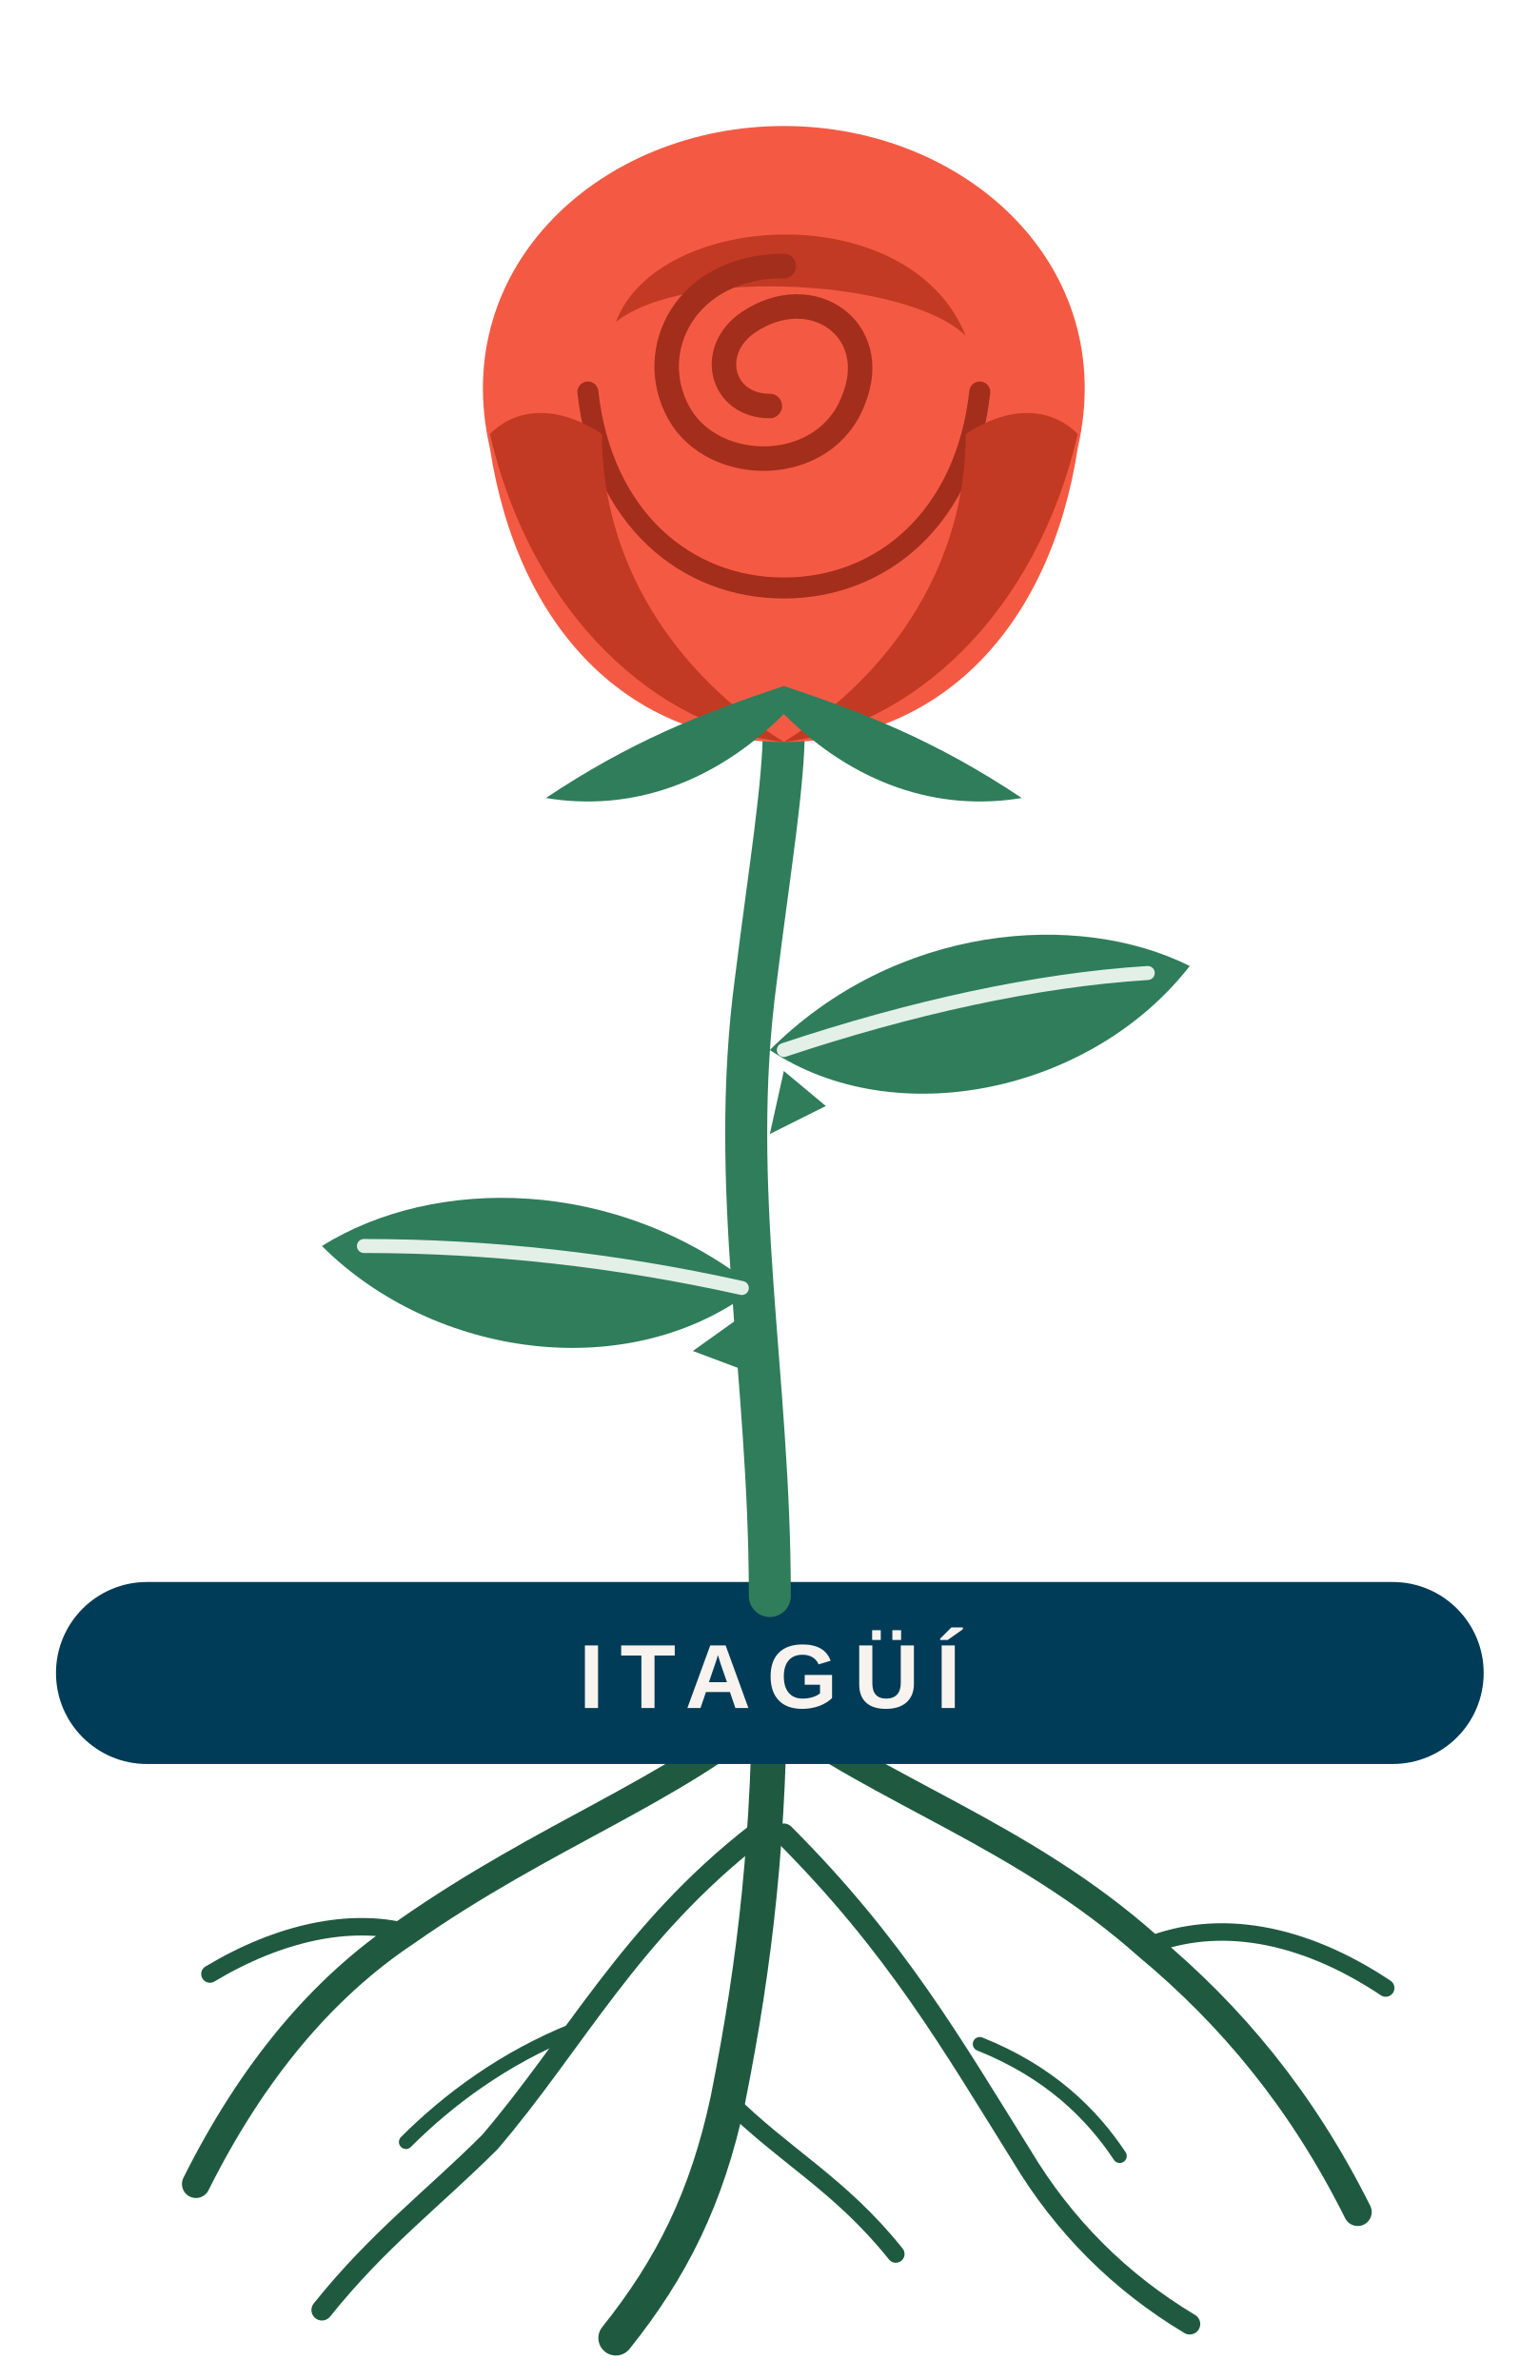
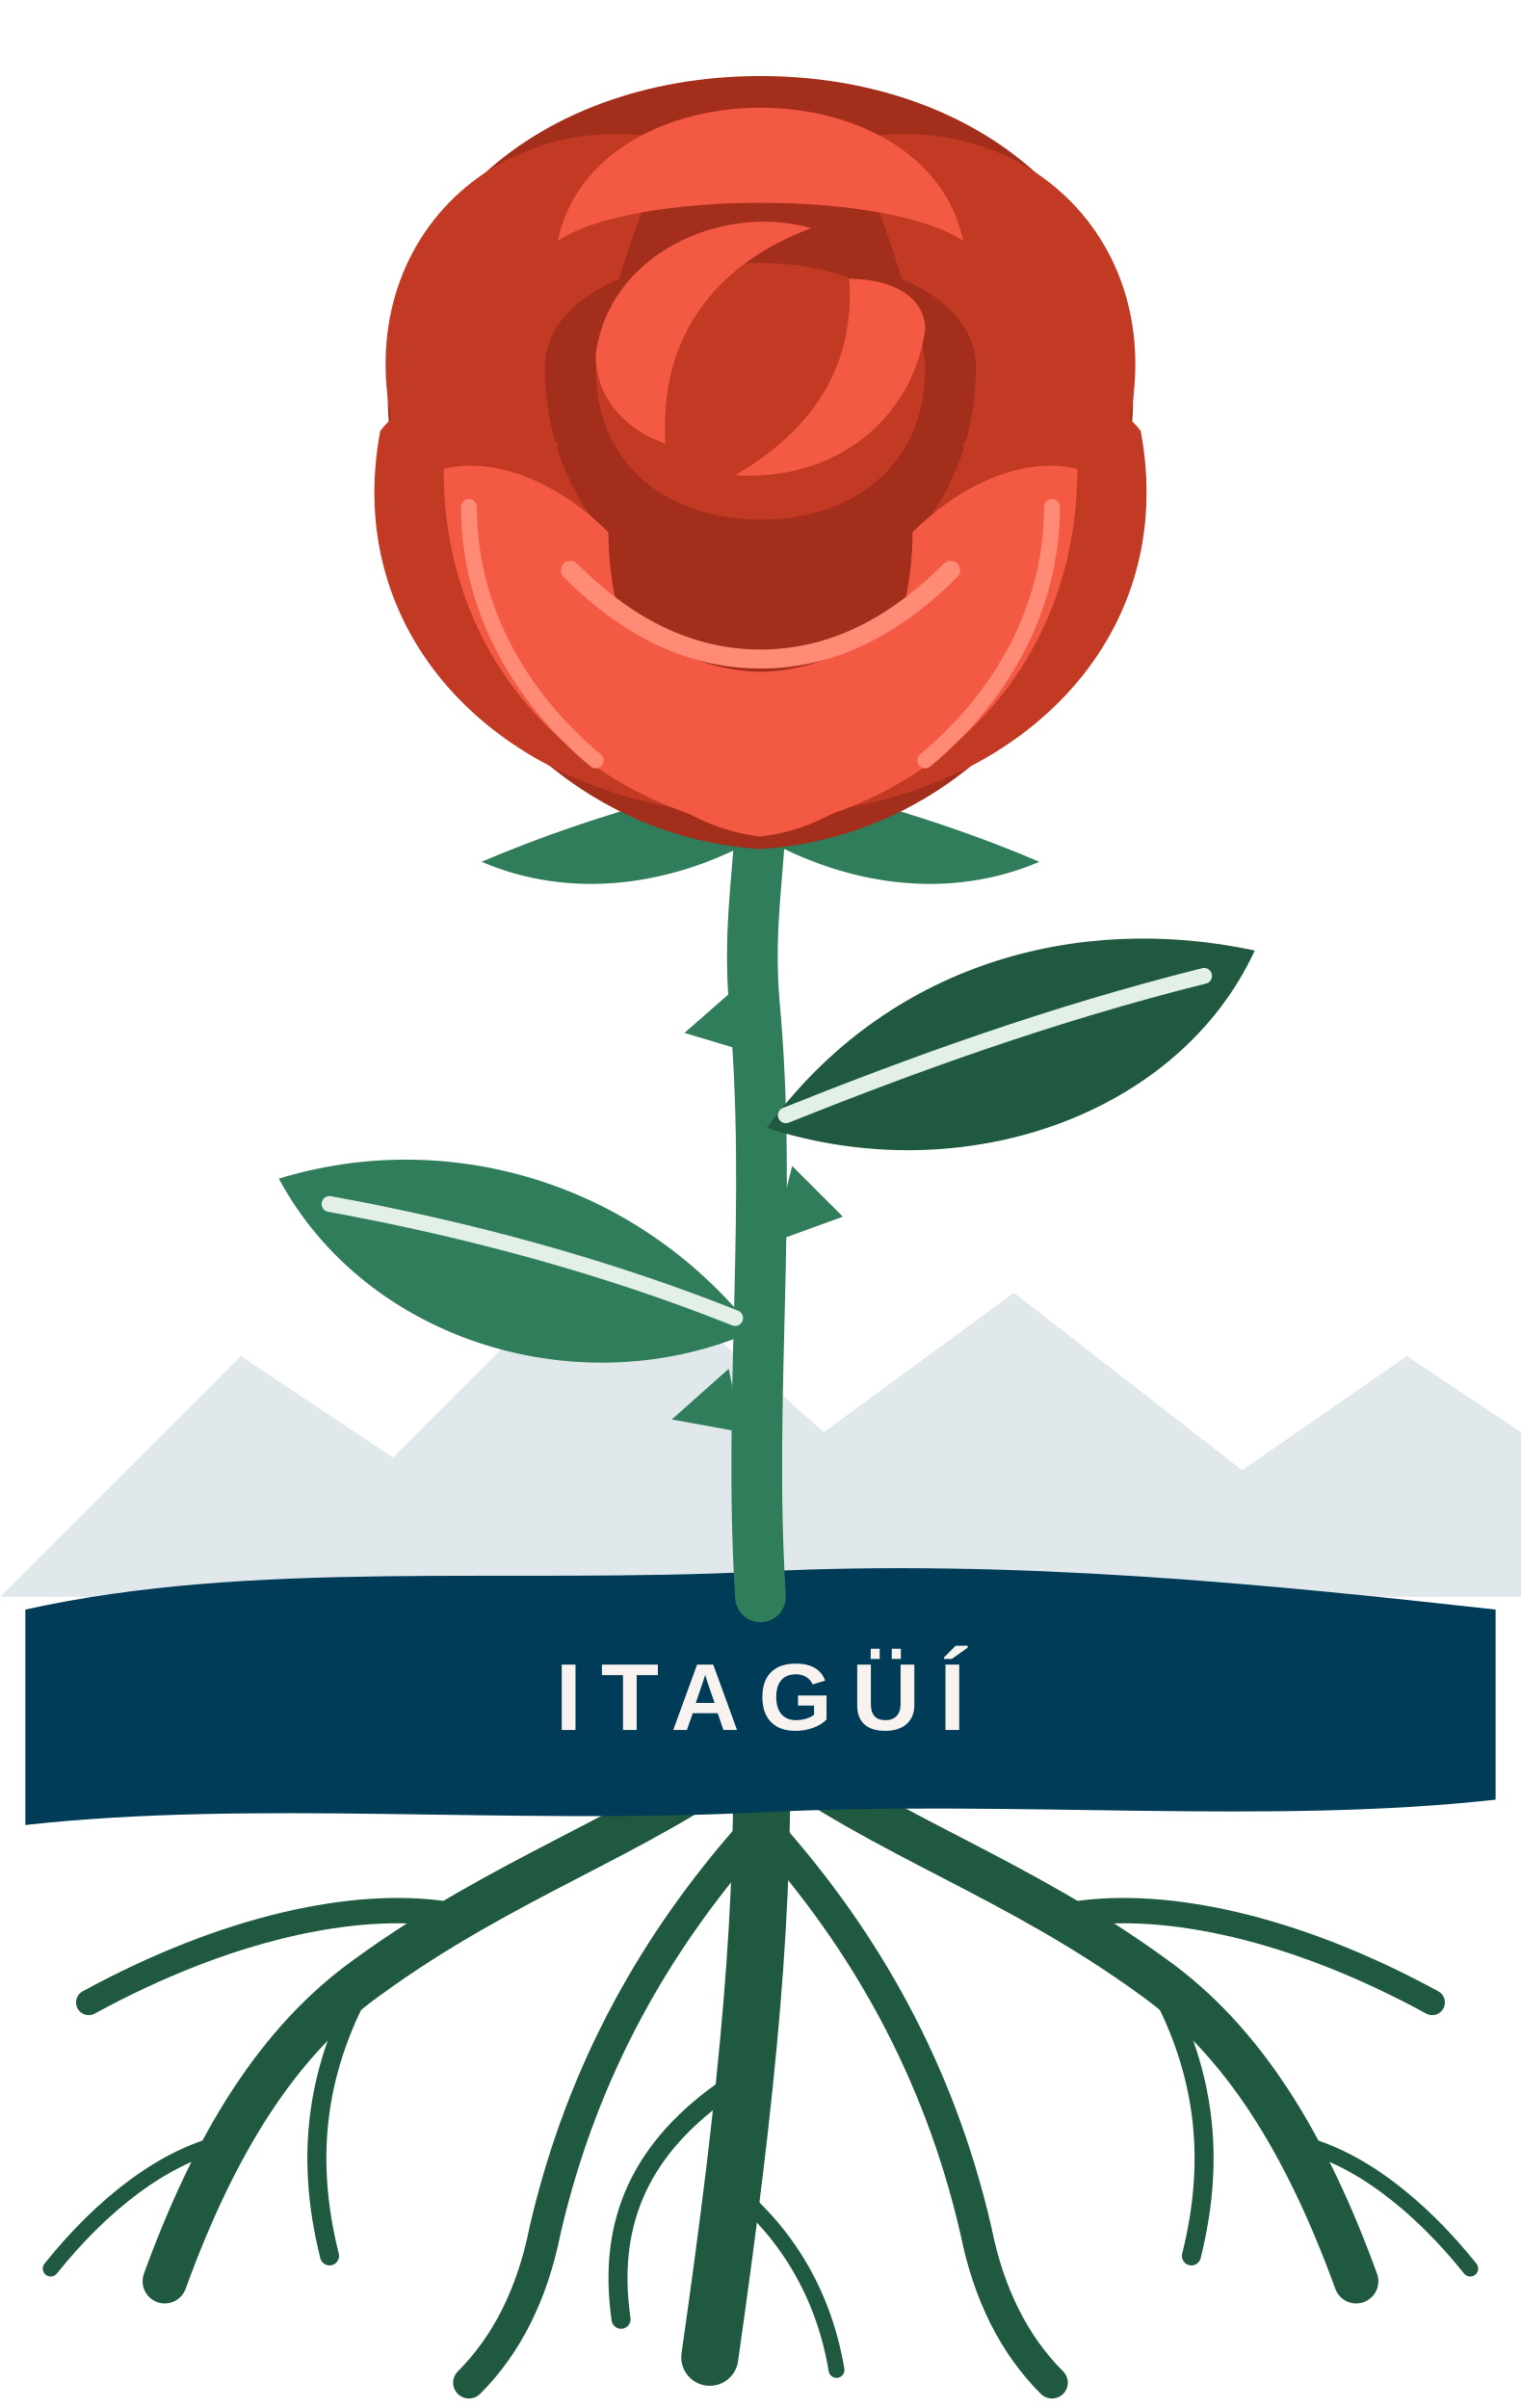
- <svg xmlns="http://www.w3.org/2000/svg" viewBox="0 0 220 340" role="img" aria-label="Rosa con sus raíces afincadas en la tierra de Itagüí">
-   <g stroke="#1f5a40" fill="none" stroke-linecap="round" stroke-linejoin="round">
-     <path d="M110 238 C110 262 108 280 104 300 C101 314 96 324 88 334" stroke-width="5" />
-     <path d="M110 244 C96 256 78 262 58 276 C46 284 36 296 28 312" stroke-width="4" />
-     <path d="M110 244 C126 256 146 262 164 278 C176 288 186 300 194 316" stroke-width="4" />
-     <path d="M108 262 C90 276 82 292 70 306 C62 314 54 320 46 330" stroke-width="3" />
-     <path d="M112 262 C128 278 136 292 146 308 C152 318 160 326 170 332" stroke-width="3" />
-     <path d="M58 276 C50 274 40 276 30 282" stroke-width="2.5" />
-     <path d="M164 278 C174 274 186 276 198 284" stroke-width="2.5" />
-     <path d="M104 300 C112 308 120 312 128 322" stroke-width="2.5" />
-     <path d="M82 290 C72 294 64 300 58 306" stroke-width="2" />
-     <path d="M140 292 C150 296 156 302 160 308" stroke-width="2" />
+ <svg xmlns="http://www.w3.org/2000/svg" viewBox="0 0 240 380" role="img" aria-label="Rosa plantada con sus raíces en la tierra de Itagüí">
+   <style>
+ .p{fill:#f45a43}.pi{fill:#c23a24}.po{fill:#a32e1b}.pc{fill:#ff8a75}.e{stroke:#a32e1b;fill:none;stroke-linecap:round}
+ .t{stroke:#2f7d5b;fill:none;stroke-linecap:round}.h{fill:#2f7d5b}.hd{fill:#1f5a40}.v{stroke:#e2f0e8;fill:none;stroke-linecap:round}
+ .r{stroke:#1f5a40;fill:none;stroke-linecap:round;stroke-linejoin:round}.s{fill:#003c57}.m{fill:#c9d6dd}.x{fill:#f8f3ef;font:800 15px Montserrat,Helvetica Neue,Arial,sans-serif;letter-spacing:.2em}
+ </style>
+   <path class="m" d="M0 252 L38 214 L62 230 L96 196 L130 226 L160 204 L196 232 L222 214 L240 226 L240 252Z" opacity=".55" />
+   <g class="r">
+     <path d="M120 270 C121 300 118 330 112 372" stroke-width="9" />
+     <path d="M119 276 C100 290 80 296 58 312 C44 322 34 338 26 360" stroke-width="7" />
+     <path d="M121 276 C140 290 160 296 182 312 C196 322 206 338 214 360" stroke-width="7" />
+     <path d="M118 290 C104 306 92 326 86 352 C84 362 80 370 74 376" stroke-width="5" />
+     <path d="M122 290 C136 306 148 326 154 352 C156 362 160 370 166 376" stroke-width="5" />
+     <path d="M70 302 C56 300 36 304 14 316" stroke-width="4" />
+     <path d="M170 302 C184 300 204 304 226 316" stroke-width="4" />
+     <path d="M58 312 C50 326 48 340 52 356" stroke-width="3" />
+     <path d="M182 312 C190 326 192 340 188 356" stroke-width="3" />
+     <path d="M114 330 C100 340 96 352 98 366" stroke-width="3" />
+     <path d="M115 345 C124 352 130 362 132 374" stroke-width="2.5" />
+     <path d="M36 338 C26 340 16 348 8 358" stroke-width="2.5" />
+     <path d="M204 338 C214 340 224 348 232 358" stroke-width="2.5" />
  </g>
-   <rect fill="#003c57" x="8" y="226" width="204" height="26" rx="13" />
-   <text fill="#f8f3ef" font-family="Montserrat, Arial, sans-serif" font-size="13" font-weight="800" letter-spacing="2.3" x="110" y="244" text-anchor="middle">ITAGÜÍ</text>
-   <path stroke="#2f7d5b" d="M110 228 C110 196 104 170 108 140 C110 124 112 112 112 104" fill="none" stroke-width="6" stroke-linecap="round" />
-   <path fill="#2f7d5b" d="M107 196 l-8 -3 l7 -5 z" />
-   <path fill="#2f7d5b" d="M110 162 l8 -4 l-6 -5 z" />
-   <path fill="#2f7d5b" d="M108 184 C88 168 62 168 46 178 C62 194 90 198 108 184 z" />
-   <path stroke="#e2f0e8" d="M106 184 C88 180 70 178 52 178" fill="none" stroke-width="2" stroke-linecap="round" />
-   <path fill="#2f7d5b" d="M110 150 C128 132 154 130 170 138 C156 156 128 162 110 150 z" />
-   <path stroke="#e2f0e8" d="M112 150 C130 144 148 140 164 139" fill="none" stroke-width="2" stroke-linecap="round" />
-   <path fill="#f45a43" d="M70 64 C64 38 86 18 112 18 C138 18 160 38 154 64 C150 90 134 106 112 106 C90 106 74 90 70 64 z" />
-   <path fill="#c23a24" d="M88 46 C94 30 130 28 138 48 C130 40 98 38 88 46 z" />
-   <path stroke="#a32e1b" d="M112 38 C98 38 92 50 97 59 C102 68 118 68 122 57 C126 47 116 40 107 46 C101 50 103 58 110 58" fill="none" stroke-width="3.5" stroke-linecap="round" />
-   <path stroke="#a32e1b" d="M84 56 C86 74 98 84 112 84 C126 84 138 74 140 56" fill="none" stroke-width="3" stroke-linecap="round" />
-   <path fill="#c23a24" d="M70 62 C76 88 94 104 112 106 C96 96 86 80 86 62 C80 58 74 58 70 62 z" />
-   <path fill="#c23a24" d="M154 62 C148 88 130 104 112 106 C128 96 138 80 138 62 C144 58 150 58 154 62 z" />
-   <path fill="#2f7d5b" d="M112 102 C102 112 90 116 78 114 C90 106 100 102 112 98 C124 102 134 106 146 114 C134 116 122 112 112 102 z" />
+   <path class="s" d="M4 254 C40 246 80 250 120 248 C160 246 200 250 236 254 L236 284 C200 288 160 284 120 286 C80 288 40 284 4 288Z" />
+   <text class="x" x="120" y="273" text-anchor="middle">ITAGÜÍ</text>
+   <path class="t" d="M120 252 C118 220 122 190 119 158 C118 146 120 136 120 128" stroke-width="8" />
+   <path class="h" d="M117 226 l-11 -2 l9 -8z" />
+   <path class="h" d="M122 196 l11 -4 l-8 -8z" />
+   <path class="h" d="M118 166 l-10 -3 l8 -7z" />
+   <path class="h" d="M119 210 C100 186 70 178 44 186 C58 212 92 222 119 210Z" />
+   <path class="v" d="M116 208 C96 200 74 194 52 190" stroke-width="2.5" />
+   <path class="hd" d="M121 178 C140 152 170 144 198 150 C186 176 152 188 121 178Z" />
+   <path class="v" d="M124 176 C144 168 166 160 190 154" stroke-width="2.5" />
+   <path class="h" d="M120 132 C106 140 90 142 76 136 C90 130 104 126 120 122 C136 126 150 130 164 136 C150 142 134 140 120 132Z" />
+   <path class="po" d="M62 72 C56 36 84 12 120 12 C156 12 184 36 178 72 C174 108 150 132 120 134 C90 132 66 108 62 72Z" />
+   <path class="pi" d="M64 74 C52 42 76 16 106 22 C98 40 92 58 94 82Z" />
+   <path class="pi" d="M176 74 C188 42 164 16 134 22 C142 40 148 58 146 82Z" />
+   <path class="p" d="M88 38 C94 10 146 10 152 38 C140 30 100 30 88 38Z" />
+   <path class="po" d="M86 58 C86 34 154 34 154 58 C154 80 138 96 120 96 C102 96 86 80 86 58Z" />
+   <path class="pi" d="M94 58 C94 36 146 36 146 58 C146 74 134 82 120 82 C106 82 94 74 94 58Z" />
+   <path class="p" d="M94 56 C96 40 114 32 128 36 C112 42 104 54 105 70 C99 68 94 63 94 56Z" />
+   <path class="p" d="M146 52 C144 66 132 76 116 75 C128 68 135 58 134 44 C141 44 146 47 146 52Z" />
+   <path class="pi" d="M60 68 C54 100 78 124 110 128 C92 114 84 94 88 70 C80 62 66 60 60 68Z" />
+   <path class="pi" d="M180 68 C186 100 162 124 130 128 C148 114 156 94 152 70 C160 62 174 60 180 68Z" />
+   <path class="p" d="M70 74 C70 104 90 124 114 130 C104 116 96 100 96 84 C88 76 78 72 70 74Z" />
+   <path class="p" d="M170 74 C170 104 150 124 126 130 C136 116 144 100 144 84 C152 76 162 72 170 74Z" />
+   <path class="p" d="M86 86 C98 100 110 106 120 106 C130 106 142 100 154 86 C152 112 138 130 120 132 C102 130 88 112 86 86Z" />
+   <path stroke="#ff8a75" fill="none" stroke-linecap="round" stroke-width="3" d="M90 90 C100 100 110 104 120 104 C130 104 140 100 150 90" />
+   <path stroke="#ff8a75" fill="none" stroke-linecap="round" stroke-width="2.5" d="M74 80 C74 96 82 110 94 120" />
+   <path stroke="#ff8a75" fill="none" stroke-linecap="round" stroke-width="2.5" d="M166 80 C166 96 158 110 146 120" />
</svg>
